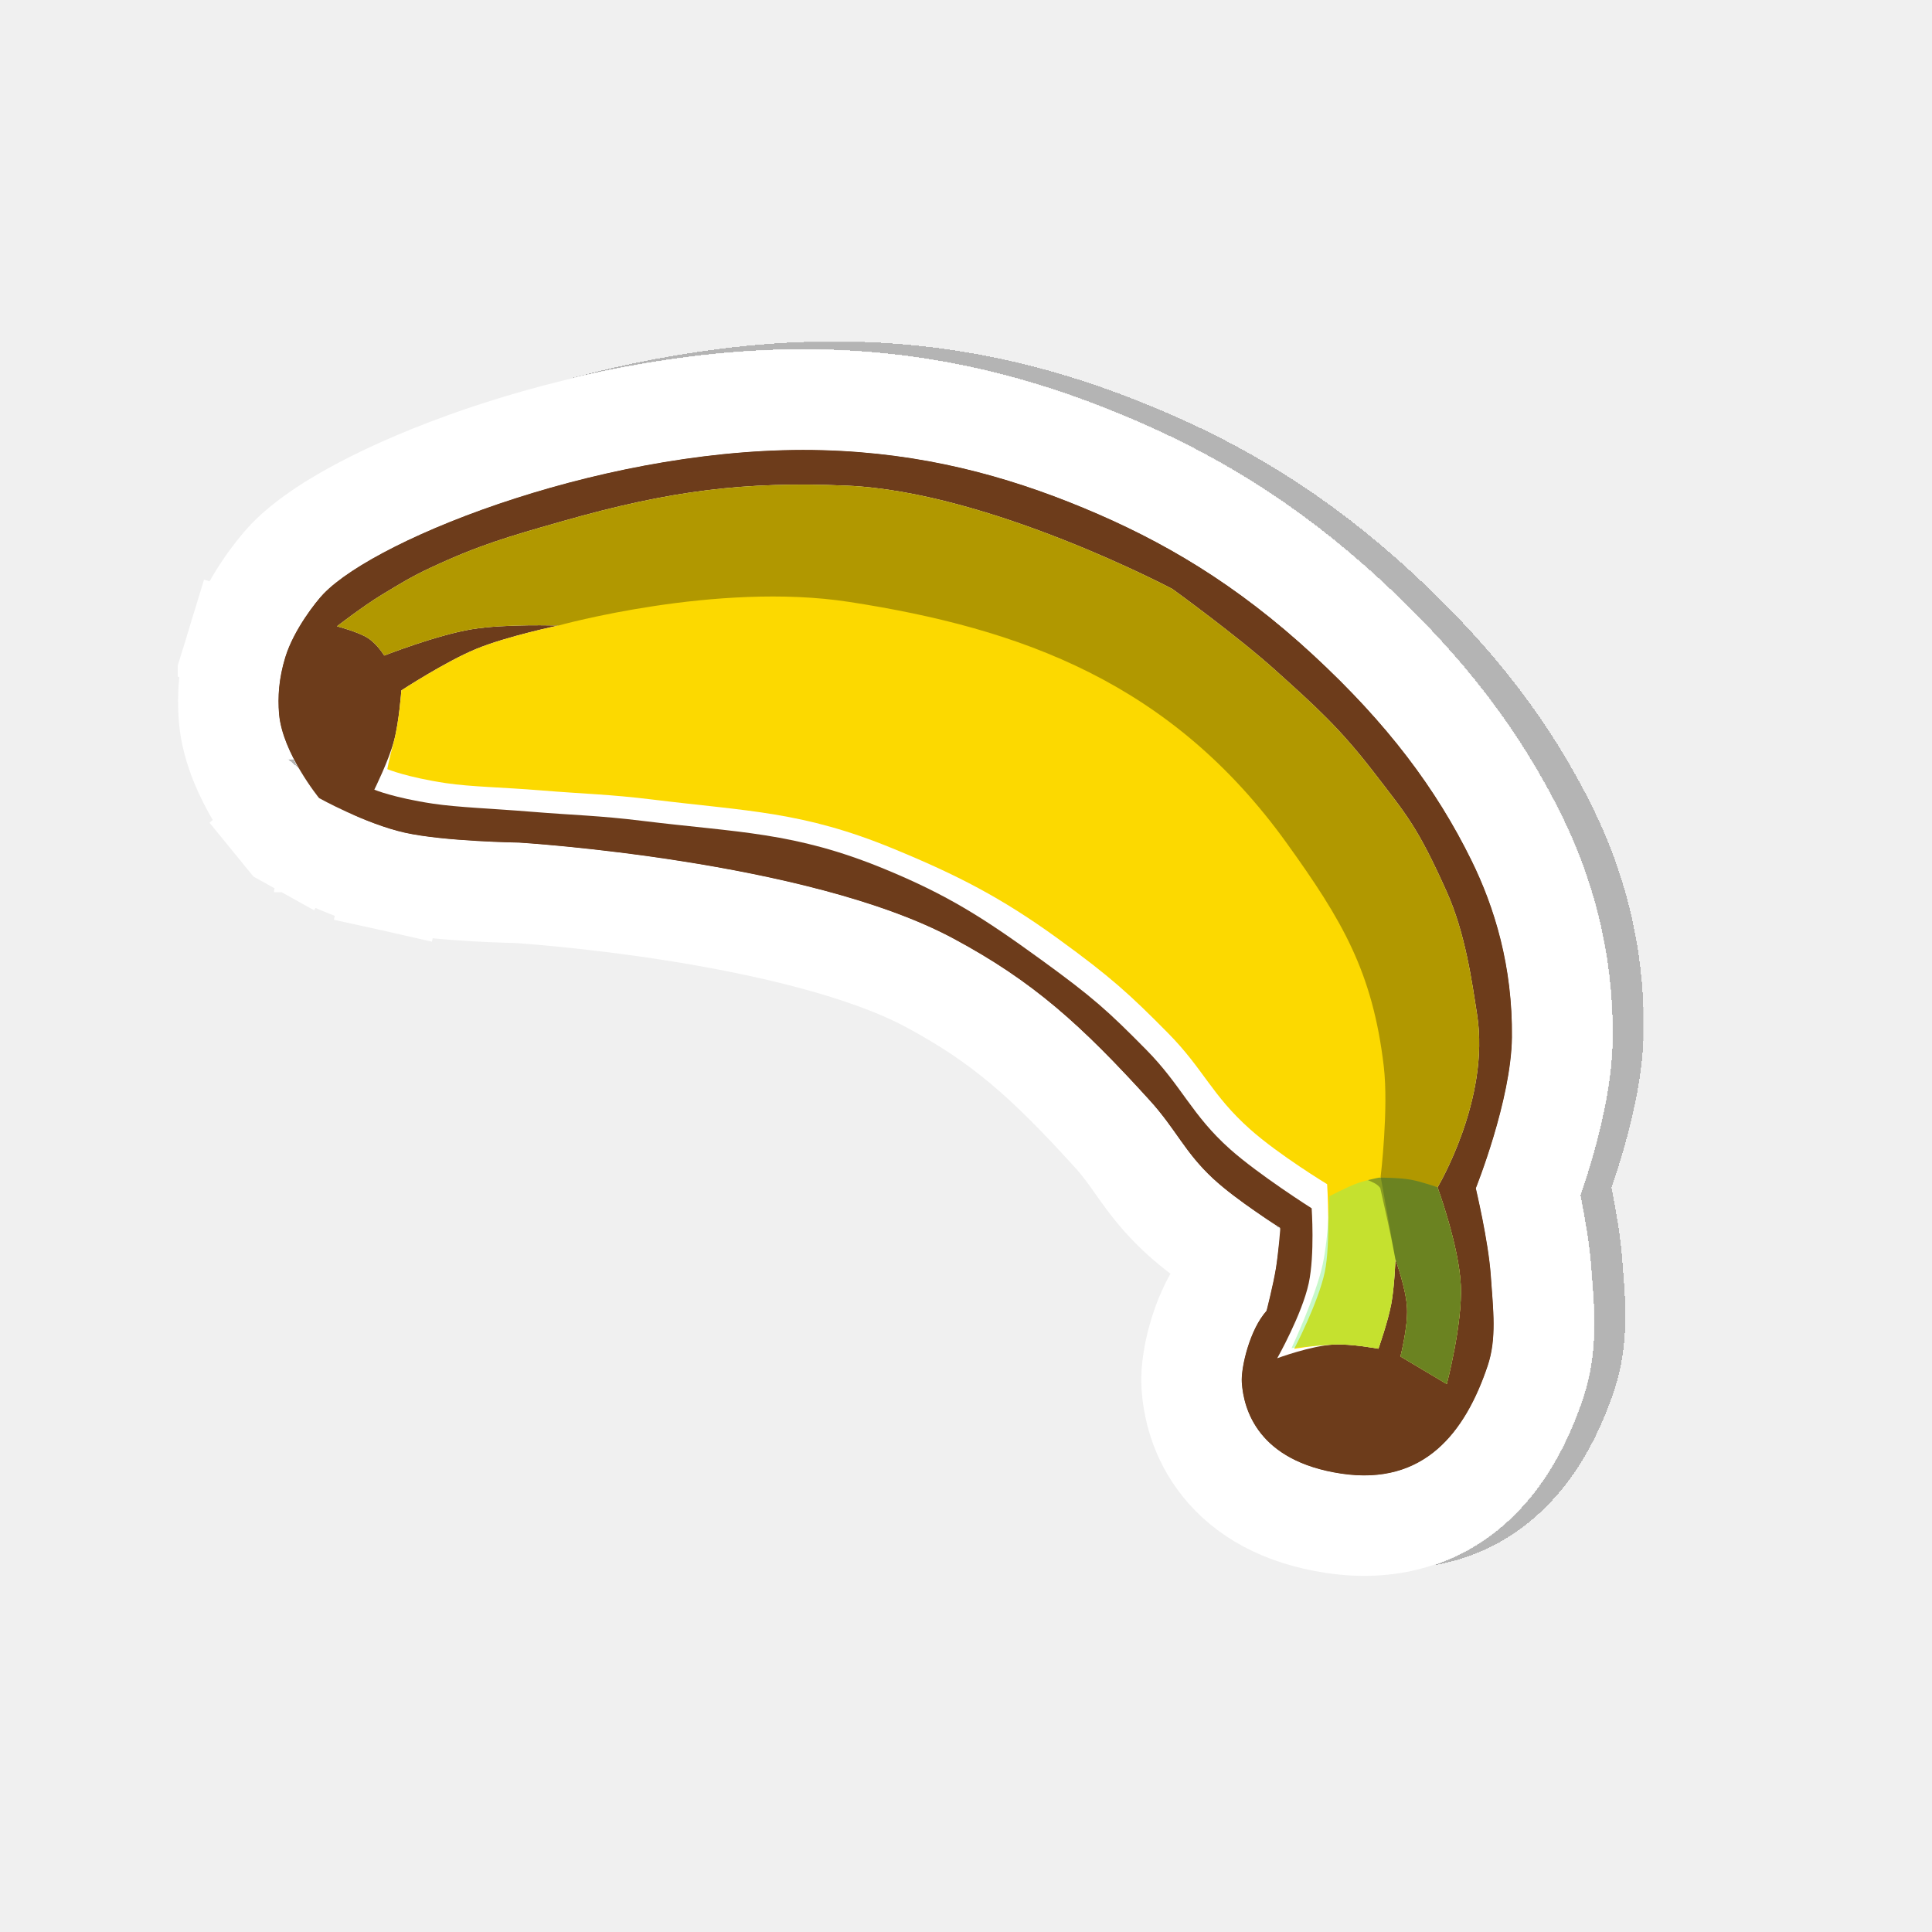
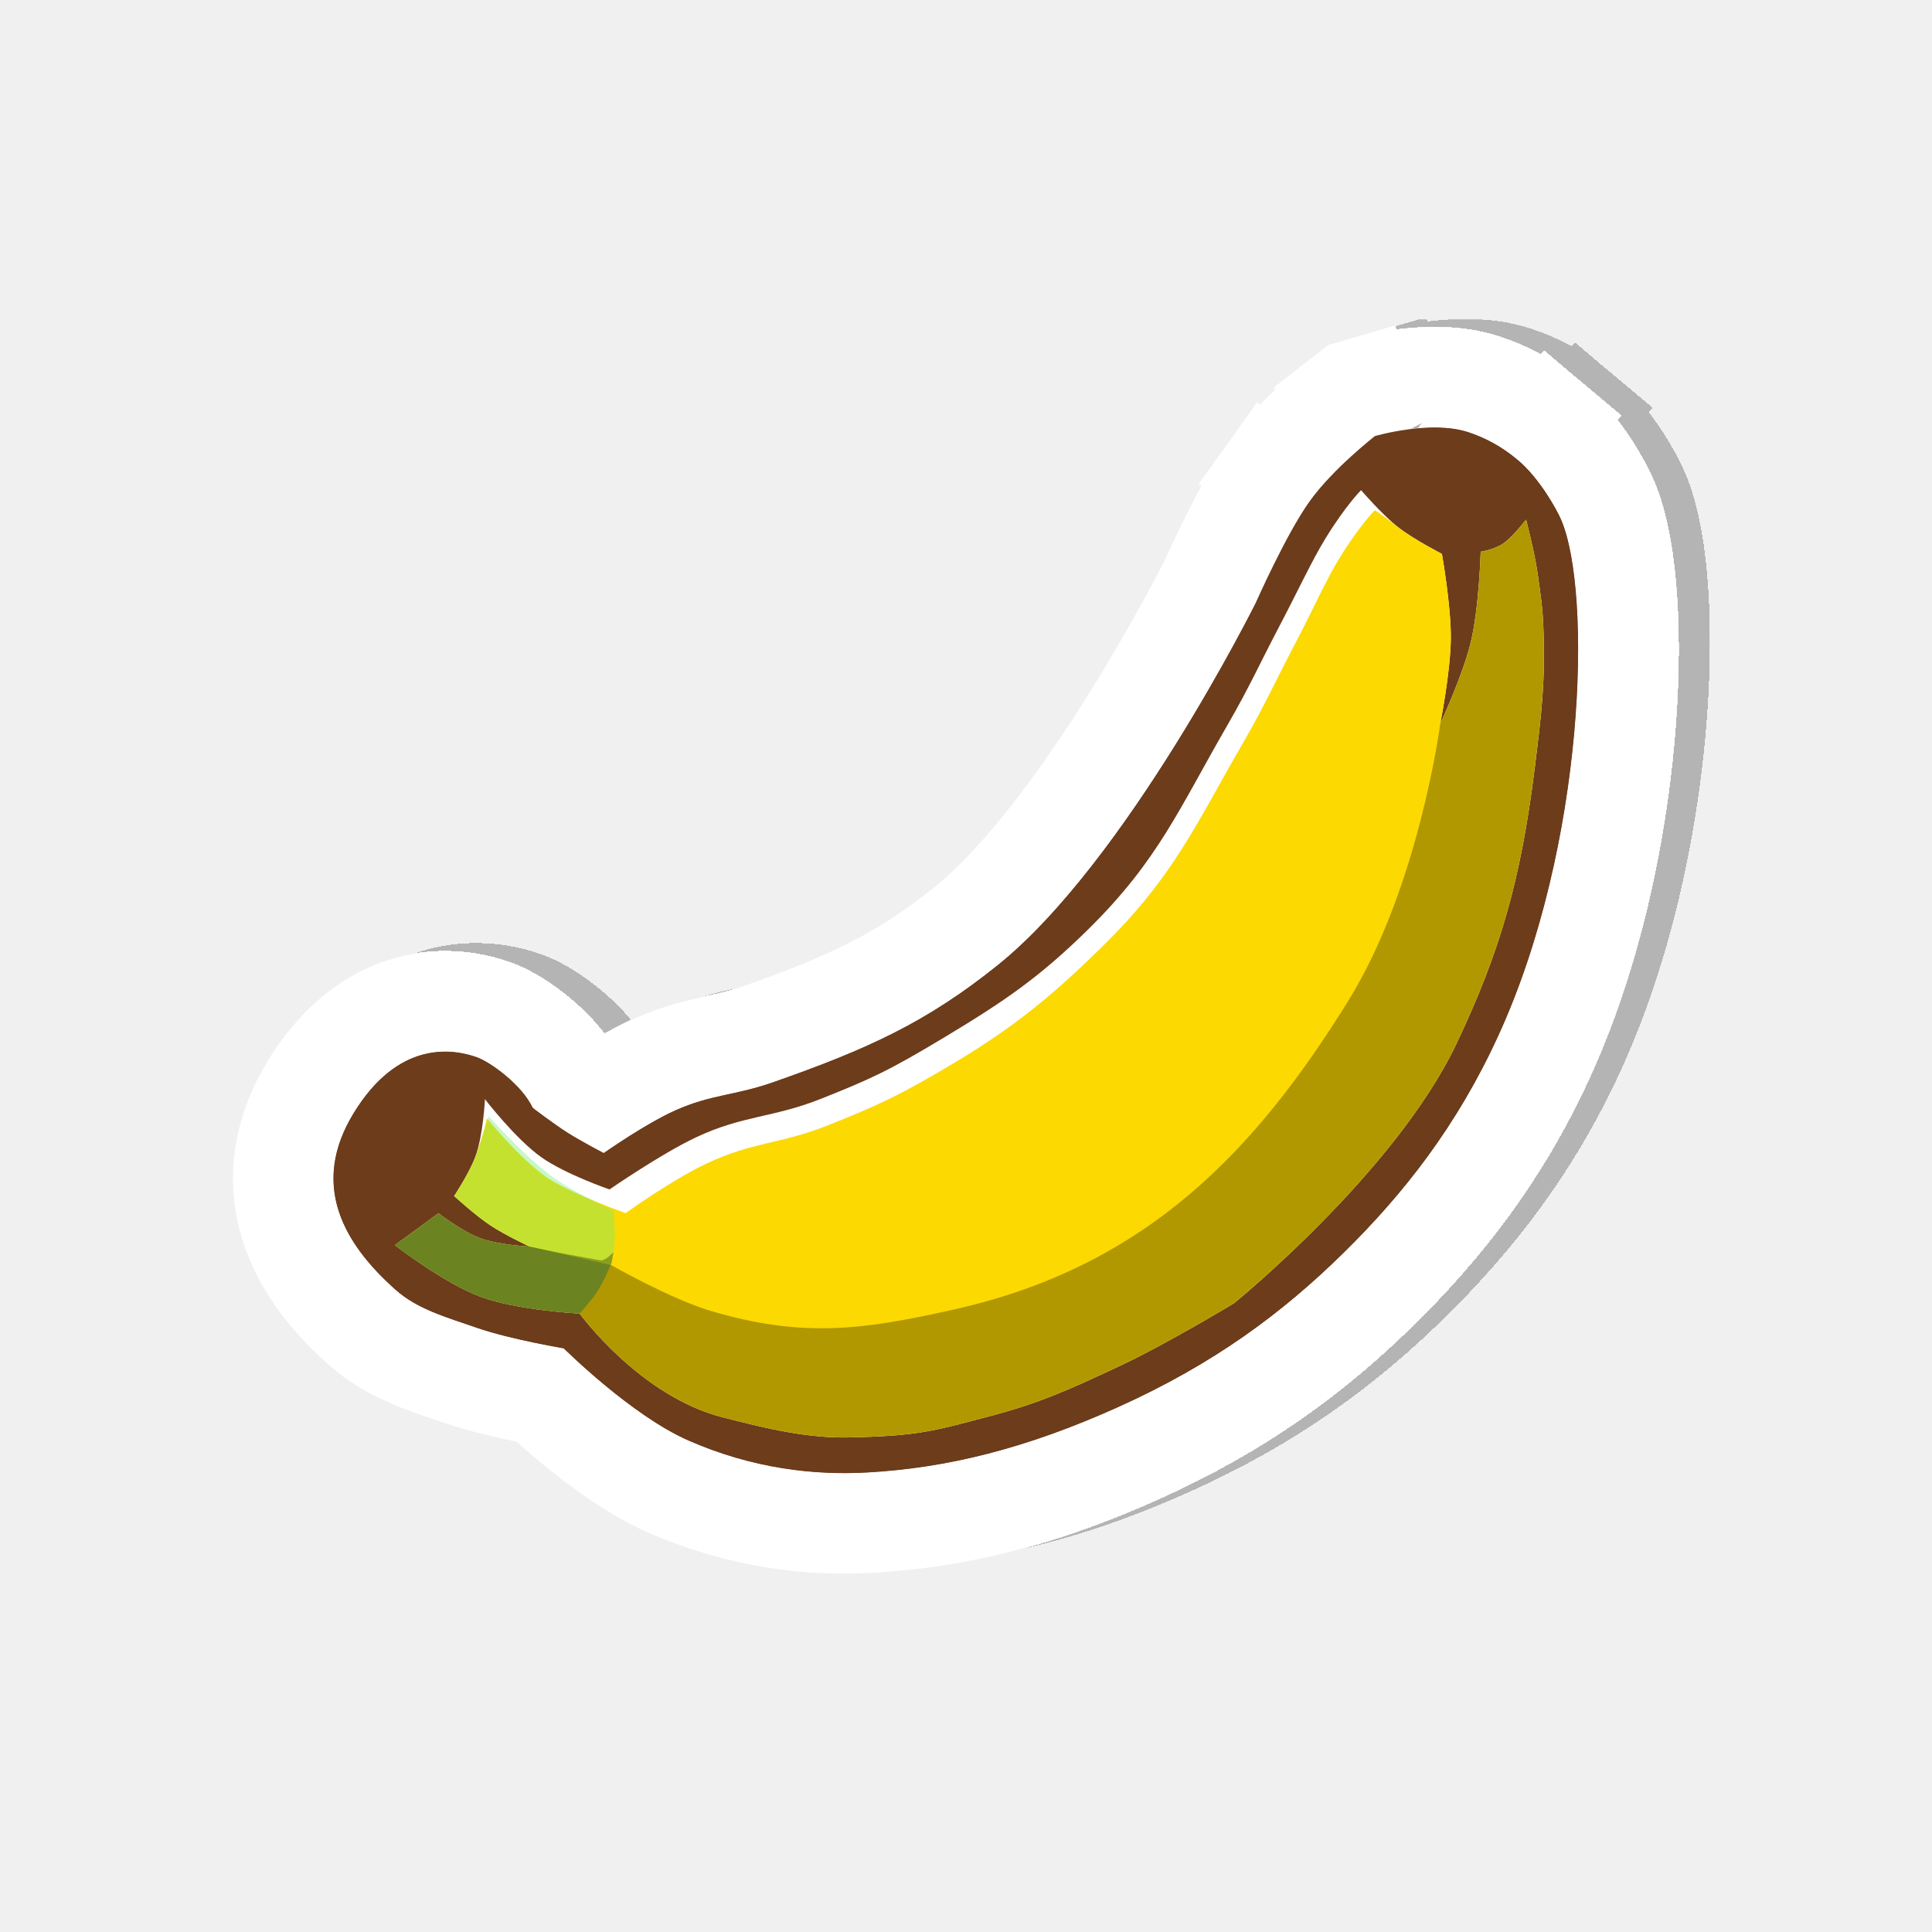
<svg xmlns="http://www.w3.org/2000/svg" width="256" height="256" viewBox="0 0 256 256" fill="none">
-   <g clip-path="url(#clip0_790_744)">
-     <g filter="url(#filter0_d_790_744)">
-       <path d="M36.975 94.588C37.415 99.79 42.283 105.753 42.283 105.753C42.283 105.753 48.42 109.168 53.638 110.333C58.883 111.504 68.766 111.646 68.766 111.646C68.766 111.646 106.994 113.965 126.376 124.383C136.873 130.026 143.226 135.751 152.37 145.829C155.863 149.679 156.941 152.633 160.748 156.173C163.906 159.109 169.655 162.698 169.655 162.698C169.655 162.698 169.409 165.953 169.076 168.015C168.712 170.261 167.822 173.706 167.822 173.706C165.623 176.1 164.416 181.178 164.543 183.165C164.772 186.76 166.69 193.613 177.713 195.261C188.736 196.909 194.172 189.766 197.125 180.974C198.339 177.363 197.861 173.662 197.536 168.991C197.219 164.43 195.55 157.454 195.55 157.454C195.55 157.454 200.245 145.78 200.337 137.461C200.442 128.058 198.04 120.23 194.967 113.988C190.308 104.521 183.862 95.903 174.022 86.805C163.799 77.354 154.037 71.635 143.507 67.277C133.227 63.024 122.218 60.024 109.011 59.655C81.249 58.879 50.13 71.133 42.858 78.691C41.898 79.688 38.929 83.421 37.807 87.075C36.94 89.897 36.788 92.365 36.975 94.588Z" fill="#6D3C1B" />
-       <path d="M42.283 105.753L37.126 109.962L37.932 110.95L39.047 111.57L42.283 105.753ZM42.283 105.753C39.047 111.57 39.047 111.57 39.048 111.571L39.05 111.571L39.053 111.573L39.061 111.578L39.085 111.591L39.158 111.631C39.218 111.664 39.302 111.71 39.406 111.766C39.615 111.878 39.91 112.034 40.276 112.222C41.005 112.598 42.031 113.109 43.237 113.66C45.568 114.725 48.902 116.095 52.187 116.829L53.638 110.333L52.187 116.829C55.385 117.543 59.643 117.891 62.782 118.073C64.419 118.168 65.88 118.225 66.932 118.258C67.459 118.275 67.886 118.285 68.185 118.292C68.313 118.295 68.418 118.297 68.497 118.298C68.559 118.302 68.642 118.308 68.745 118.315C69.011 118.333 69.412 118.362 69.933 118.402C70.976 118.483 72.5 118.61 74.394 118.795C78.186 119.166 83.438 119.767 89.27 120.683C101.183 122.555 114.606 125.613 123.224 130.246C132.804 135.396 138.572 140.528 147.44 150.301C148.67 151.657 149.498 152.827 150.527 154.284C150.685 154.507 150.848 154.737 151.017 154.975C152.293 156.769 153.821 158.821 156.216 161.047C158.167 162.861 160.726 164.717 162.606 166.014C162.616 166.021 162.626 166.028 162.636 166.035C162.593 166.368 162.549 166.68 162.505 166.952C162.363 167.833 162.094 169.068 161.833 170.182C161.787 170.378 161.742 170.565 161.7 170.74C160.343 172.705 159.48 174.909 158.95 176.625C158.283 178.786 157.763 181.438 157.9 183.589C158.068 186.226 158.865 190.311 161.873 194.089C164.984 197.996 169.854 200.816 176.729 201.844C184.011 202.933 190.11 201.111 194.793 197.073C199.193 193.277 201.785 188.005 203.435 183.094C204.969 178.527 204.592 173.802 204.291 170.03C204.249 169.511 204.21 169.01 204.176 168.529C203.987 165.811 203.421 162.587 202.954 160.223C202.786 159.369 202.622 158.591 202.481 157.938C202.503 157.879 202.524 157.819 202.546 157.758C203.019 156.447 203.65 154.609 204.285 152.487C205.51 148.397 206.936 142.664 206.993 137.535C207.111 126.911 204.388 118.055 200.939 111.049C195.872 100.754 188.898 91.493 178.54 81.918C167.679 71.876 157.23 65.752 146.052 61.127C135.191 56.633 123.378 53.398 109.197 53.001C94.363 52.587 78.872 55.639 66.213 59.712C59.858 61.756 54.094 64.096 49.368 66.472C44.801 68.769 40.676 71.358 38.062 74.076C37.252 74.917 36.024 76.428 34.843 78.213C33.669 79.986 32.269 82.436 31.444 85.12L37.807 87.075L31.444 85.12C30.305 88.829 30.09 92.157 30.343 95.149C30.694 99.301 32.67 103.162 34.071 105.521C34.832 106.802 35.571 107.88 36.122 108.641C36.4 109.025 36.635 109.335 36.807 109.559C36.894 109.671 36.965 109.761 37.019 109.829C37.046 109.863 37.069 109.891 37.087 109.913L37.11 109.942L37.119 109.953L37.123 109.958L37.125 109.96C37.126 109.961 37.126 109.962 42.283 105.753Z" stroke="white" stroke-width="13.312" />
-     </g>
-     <path d="M36.975 94.588C37.415 99.79 42.283 105.753 42.283 105.753C42.283 105.753 48.42 109.168 53.638 110.333C58.883 111.504 68.766 111.646 68.766 111.646C68.766 111.646 106.994 113.965 126.376 124.383C136.873 130.026 143.226 135.751 152.37 145.829C155.863 149.679 156.941 152.633 160.748 156.173C163.906 159.109 169.655 162.698 169.655 162.698C169.655 162.698 169.409 165.953 169.076 168.015C168.712 170.261 167.822 173.706 167.822 173.706C165.623 176.1 164.416 181.178 164.543 183.165C164.772 186.76 166.69 193.613 177.713 195.261C188.736 196.909 194.172 189.766 197.125 180.974C198.339 177.363 197.861 173.662 197.536 168.991C197.219 164.43 195.55 157.454 195.55 157.454C195.55 157.454 200.245 145.78 200.337 137.461C200.442 128.058 198.04 120.23 194.967 113.988C190.308 104.521 183.862 95.903 174.022 86.805C163.799 77.354 154.037 71.635 143.507 67.277C133.227 63.024 122.218 60.024 109.011 59.655C81.249 58.879 50.13 71.133 42.858 78.691C41.898 79.688 38.929 83.421 37.807 87.075C36.94 89.897 36.788 92.365 36.975 94.588Z" fill="#6D3C1B" />
-     <path d="M191.705 183.39L185.567 179.74C185.567 179.74 186.558 175.881 186.447 173.374C186.331 170.771 184.905 166.881 184.905 166.881C184.905 166.881 184.774 170.501 184.35 172.773C183.907 175.145 182.647 178.713 182.647 178.713C182.647 178.713 179.063 178.044 176.755 178.158C173.739 178.307 169.239 179.974 169.239 179.974C169.239 179.974 172.537 174.14 173.418 170.016C174.226 166.228 173.802 160.105 173.802 160.105C173.802 160.105 166.822 155.683 162.999 152.28C157.881 147.726 156.598 143.866 151.852 139.063C146.806 133.957 144.872 132.187 137.882 127.116C130.413 121.697 125.656 118.62 117.122 115.112C105.198 110.211 97.805 110.331 85.096 108.765C79.349 108.057 76.089 108.026 70.317 107.553C65.267 107.138 60.669 106.983 57.386 106.492C52.174 105.712 49.599 104.637 49.599 104.637C49.599 104.637 51.496 100.817 52.201 98.198C52.89 95.639 53.181 91.483 53.181 91.483C53.181 91.483 58.991 87.688 63.073 86C67.168 84.307 73.986 82.89 73.986 82.89C73.986 82.89 66.93 82.645 62.501 83.378C57.839 84.15 50.914 86.862 50.914 86.862C50.914 86.862 49.998 85.346 48.744 84.538C47.478 83.723 44.651 82.987 44.651 82.987C44.651 82.987 48.152 80.284 50.572 78.823C53.065 77.317 54.453 76.443 57.091 75.209C63.508 72.208 67.471 71.078 74.182 69.164L74.549 69.059C88.799 64.993 98.7 63.773 112.202 64.352C131.065 65.16 155.355 78.049 155.355 78.049C155.355 78.049 163.908 84.235 168.926 88.747C174.413 93.68 177.542 96.498 182.045 102.341C186.461 108.071 187.843 109.582 191.692 118.154C194.174 123.681 195.032 130.04 195.721 134.436C197.481 145.665 190.482 157.325 190.482 157.325C190.482 157.325 193.331 165.103 193.565 170.31C193.797 175.464 191.705 183.39 191.705 183.39Z" fill="white" />
-     <path d="M191.705 183.391L185.567 179.74C185.567 179.74 186.558 175.881 186.447 173.374C186.331 170.771 184.905 166.882 184.905 166.882C184.905 166.882 184.774 170.501 184.35 172.773C183.907 175.145 182.647 178.713 182.647 178.713C182.647 178.713 179.064 178.044 176.756 178.158C173.739 178.307 171.487 178.728 171.487 178.728C171.487 178.728 174.661 172.67 175.541 168.545C176.35 164.757 175.852 156.911 175.852 156.911C175.852 156.911 169.471 153.04 165.648 149.637C160.53 145.082 159.496 141.672 154.75 136.869C149.704 131.763 147.172 129.443 140.182 124.372C132.713 118.953 126.807 115.925 118.273 112.417C106.349 107.516 99.181 107.511 86.472 105.946C80.725 105.238 77.465 105.207 71.694 104.733C66.644 104.319 62.394 104.263 59.111 103.772C53.9 102.993 51.324 101.917 51.324 101.917C51.324 101.917 51.496 100.817 52.201 98.198C52.891 95.639 53.181 91.483 53.181 91.483C53.181 91.483 58.992 87.688 63.073 86C67.168 84.307 73.986 82.89 73.986 82.89C73.986 82.89 66.93 82.645 62.501 83.378C57.84 84.15 50.914 86.862 50.914 86.862C50.914 86.862 49.999 85.347 48.744 84.539C47.478 83.724 44.651 82.987 44.651 82.987C44.651 82.987 48.152 80.285 50.572 78.823C53.065 77.317 54.453 76.443 57.092 75.209C63.509 72.209 67.471 71.078 74.182 69.164L74.549 69.059C88.799 64.993 98.7 63.773 112.202 64.352C131.065 65.16 155.355 78.049 155.355 78.049C155.355 78.049 163.908 84.235 168.927 88.748C174.413 93.68 177.542 96.498 182.046 102.342C186.461 108.071 187.843 109.583 191.692 118.154C194.174 123.681 195.033 130.04 195.721 134.436C197.481 145.665 190.482 157.325 190.482 157.325C190.482 157.325 193.331 165.103 193.565 170.31C193.797 175.465 191.705 183.391 191.705 183.391Z" fill="#FCD900" />
-     <path d="M191.705 183.39L185.567 179.74C185.567 179.74 186.558 175.881 186.447 173.374C186.332 170.771 184.905 166.881 184.905 166.881L182.944 155.919C182.944 155.919 184.02 146.916 183.357 141.29C181.882 128.771 177.84 121.925 170.478 111.693C155.208 90.47 135.328 83.273 112.512 79.756C94.942 77.047 73.987 82.89 73.987 82.89C73.987 82.89 66.93 82.645 62.502 83.378C57.84 84.15 50.914 86.862 50.914 86.862C50.914 86.862 49.999 85.346 48.744 84.538C47.478 83.723 44.651 82.987 44.651 82.987C44.651 82.987 48.153 80.284 50.572 78.823C53.066 77.317 54.453 76.443 57.092 75.209C63.625 72.154 67.614 71.038 74.549 69.059C88.799 64.993 98.7 63.773 112.202 64.352C131.066 65.16 155.355 78.049 155.355 78.049C155.355 78.049 163.908 84.235 168.927 88.748C174.413 93.68 177.542 96.498 182.046 102.342C186.462 108.071 187.844 109.582 191.693 118.154C194.175 123.681 195.033 130.04 195.722 134.436C197.482 145.665 190.482 157.325 190.482 157.325C190.482 157.325 193.331 165.103 193.565 170.31C193.797 175.464 191.705 183.39 191.705 183.39Z" fill="black" fill-opacity="0.3" />
-     <path d="M191.705 183.39L185.567 179.739C185.567 179.739 186.558 175.881 186.447 173.374C186.332 170.771 184.905 166.881 184.905 166.881C184.905 166.881 184.775 170.501 184.351 172.773C183.908 175.145 182.647 178.713 182.647 178.713C182.647 178.713 179.064 178.044 176.756 178.158C173.74 178.307 171.138 178.627 171.138 178.627C171.138 178.627 174.387 171.646 175.268 167.521C176.077 163.733 176.15 158.509 176.15 158.509C176.15 158.509 178.419 157.33 179.647 156.865C180.982 156.36 182.719 156.044 182.719 156.044C182.719 156.044 185.344 156.022 186.988 156.323C188.384 156.578 190.482 157.325 190.482 157.325C190.482 157.325 193.331 165.103 193.565 170.31C193.797 175.464 191.705 183.39 191.705 183.39Z" fill="#75ED77" fill-opacity="0.4" />
-     <path d="M191.705 183.391L185.567 179.74C185.567 179.74 186.558 175.881 186.447 173.374C186.331 170.771 184.905 166.882 184.905 166.882C184.905 166.882 184.309 163.771 183.886 161.862C183.467 159.967 182.892 157.417 182.892 157.417C182.892 157.417 182.648 157.081 182.293 156.868C181.975 156.677 181.259 156.37 181.259 156.37C182.069 156.162 182.718 156.044 182.718 156.044C182.718 156.044 185.344 156.022 186.987 156.323C188.384 156.578 190.482 157.325 190.482 157.325C190.482 157.325 193.331 165.103 193.565 170.31C193.797 175.465 191.705 183.391 191.705 183.391Z" fill="#010100" fill-opacity="0.3" />
+   <g filter="url(#filter0_d_802_40758)">
+     <path d="M194.533 57.259C189.574 55.631 182.182 57.781 182.182 57.781C182.182 57.781 176.641 62.096 173.53 66.444C170.403 70.815 166.411 79.857 166.411 79.857C166.411 79.857 149.339 114.14 132.176 127.91C122.88 135.368 115.127 138.979 102.278 143.458C97.369 145.169 94.229 145.008 89.483 147.129C85.546 148.889 79.997 152.778 79.997 152.778C79.997 152.778 77.096 151.28 75.328 150.168C73.402 148.955 70.58 146.79 70.58 146.79C69.235 143.83 65.032 140.735 63.154 140.075C59.755 138.882 52.698 137.969 46.873 147.472C41.049 156.975 45.501 164.77 52.44 170.924C55.29 173.452 58.883 174.458 63.31 175.984C67.632 177.475 74.705 178.663 74.705 178.663C74.705 178.663 83.617 187.547 91.238 190.882C99.853 194.653 107.997 195.5 114.944 195.111C125.479 194.52 135.931 191.955 148.15 186.451C160.844 180.734 169.923 173.983 178.048 165.992C185.981 158.192 193.044 149.23 198.544 137.217C210.105 111.966 210.984 78.532 206.869 68.885C206.326 67.612 204.05 63.42 201.125 60.959C198.866 59.059 196.654 57.955 194.533 57.259Z" fill="#6D3C1B" />
+     <path d="M182.182 57.781L180.323 51.39L179.099 51.747L178.093 52.53L182.182 57.781ZM182.182 57.781C178.093 52.53 178.092 52.53 178.091 52.531L178.09 52.532L178.087 52.534L178.08 52.54L178.059 52.557L177.993 52.608C177.939 52.651 177.864 52.71 177.772 52.785C177.587 52.933 177.328 53.143 177.012 53.406C176.381 53.931 175.51 54.675 174.531 55.57C172.64 57.3 170.076 59.834 168.117 62.571L173.53 66.444L168.117 62.571C166.211 65.235 164.227 69.019 162.832 71.838C162.105 73.307 161.482 74.629 161.041 75.585C160.82 76.064 160.643 76.453 160.52 76.725C160.467 76.843 160.424 76.938 160.392 77.01C160.364 77.066 160.327 77.14 160.28 77.232C160.159 77.47 159.976 77.828 159.735 78.292C159.254 79.22 158.541 80.573 157.63 82.244C155.807 85.59 153.202 90.189 150.08 95.2C143.703 105.434 135.642 116.595 128.01 122.718C119.527 129.525 112.549 132.829 100.087 137.173C98.359 137.776 96.959 138.08 95.215 138.459C94.948 138.517 94.673 138.577 94.388 138.64C92.238 139.113 89.752 139.718 86.767 141.053C84.335 142.139 81.627 143.77 79.698 144.993C79.688 145 79.677 145.006 79.667 145.013C79.377 144.844 79.108 144.682 78.874 144.535C78.118 144.059 77.087 143.329 76.164 142.654C76.001 142.535 75.847 142.421 75.702 142.314C74.423 140.296 72.732 138.641 71.359 137.482C69.631 136.024 67.392 134.509 65.359 133.795C62.866 132.92 58.795 132.056 54.141 133.349C49.33 134.686 44.831 138.067 41.198 143.994C37.351 150.272 36.644 156.598 38.532 162.486C40.306 168.02 44.147 172.466 48.023 175.903C51.627 179.1 56.124 180.599 59.714 181.796C60.208 181.961 60.685 182.12 61.14 182.277C63.716 183.165 66.905 183.903 69.264 184.397C70.115 184.576 70.896 184.73 71.552 184.855C71.597 184.897 71.644 184.941 71.692 184.985C72.714 185.933 74.16 187.231 75.865 188.645C79.15 191.37 83.871 194.923 88.57 196.98C98.303 201.24 107.519 202.193 115.316 201.756C126.772 201.114 138.022 198.313 150.883 192.52C164.37 186.446 174.09 179.22 182.715 170.738C191.096 162.497 198.69 152.887 204.595 139.988C210.773 126.495 214.016 111.043 215.214 97.799C215.815 91.151 215.913 84.93 215.572 79.652C215.243 74.551 214.471 69.742 212.991 66.273C212.533 65.2 211.622 63.478 210.441 61.694C209.267 59.92 207.559 57.674 205.41 55.866L201.125 60.959L205.41 55.866C202.441 53.368 199.461 51.871 196.609 50.934C192.65 49.635 188.323 49.946 185.605 50.314C184.128 50.514 182.847 50.773 181.931 50.982C181.47 51.088 181.092 51.183 180.819 51.254C180.682 51.29 180.571 51.321 180.487 51.344C180.446 51.355 180.411 51.365 180.383 51.373L180.348 51.383L180.334 51.387L180.328 51.389L180.325 51.39C180.324 51.39 180.323 51.39 182.182 57.781Z" stroke="white" stroke-width="13.312" />
  </g>
+   <path d="M194.533 57.259C189.574 55.631 182.182 57.781 182.182 57.781C182.182 57.781 176.641 62.096 173.53 66.444C170.403 70.815 166.411 79.857 166.411 79.857C166.411 79.857 149.339 114.14 132.176 127.91C122.88 135.368 115.127 138.979 102.278 143.458C97.369 145.169 94.229 145.008 89.483 147.129C85.546 148.889 79.997 152.778 79.997 152.778C79.997 152.778 77.096 151.28 75.328 150.168C73.402 148.955 70.58 146.79 70.58 146.79C69.235 143.83 65.032 140.735 63.154 140.075C59.755 138.882 52.698 137.969 46.873 147.472C41.049 156.975 45.501 164.77 52.44 170.924C55.29 173.452 58.883 174.458 63.31 175.984C67.632 177.475 74.705 178.663 74.705 178.663C74.705 178.663 83.617 187.547 91.238 190.882C99.853 194.653 107.997 195.5 114.944 195.111C125.479 194.52 135.931 191.955 148.15 186.451C160.844 180.734 169.923 173.983 178.048 165.992C185.981 158.192 193.044 149.23 198.544 137.217C210.105 111.966 210.984 78.532 206.869 68.885C206.326 67.612 204.05 63.42 201.125 60.959C198.866 59.059 196.654 57.955 194.533 57.259Z" fill="#6D3C1B" />
+   <path d="M52.333 164.99L58.092 160.767C58.092 160.767 61.256 163.187 63.608 164.064C66.049 164.975 70.186 165.181 70.186 165.181C70.186 165.181 66.906 163.647 64.98 162.369C62.969 161.034 60.178 158.48 60.178 158.48C60.178 158.48 62.193 155.443 62.99 153.273C64.032 150.439 64.256 145.645 64.256 145.645C64.256 145.645 68.337 150.96 71.789 153.382C74.96 155.607 80.763 157.608 80.763 157.608C80.763 157.608 87.56 152.912 92.186 150.722C98.378 147.791 102.433 148.117 108.709 145.625C115.38 142.976 117.765 141.887 125.164 137.434C133.07 132.676 137.762 129.5 144.325 123.014C153.495 113.953 156.274 107.101 162.681 96.015C165.578 91.001 166.881 88.012 169.572 82.885C171.926 78.398 173.866 74.226 175.601 71.396C178.355 66.903 180.351 64.952 180.351 64.952C180.351 64.952 183.126 68.191 185.261 69.863C187.347 71.498 191.059 73.389 191.059 73.389C191.059 73.389 192.283 80.221 192.242 84.637C192.2 89.069 190.841 95.898 190.841 95.898C190.841 95.898 193.823 89.499 194.879 85.135C195.99 80.543 196.199 73.108 196.199 73.108C196.199 73.108 197.952 72.858 199.186 72.018C200.431 71.171 202.214 68.857 202.214 68.857C202.214 68.857 203.333 73.136 203.733 75.934C204.145 78.818 204.407 80.437 204.512 83.347C204.767 90.427 204.259 94.516 203.399 101.442L203.352 101.82C201.527 116.526 198.781 126.117 192.973 138.319C184.859 155.367 163.503 172.69 163.503 172.69C163.503 172.69 154.467 178.146 148.352 181.002C141.668 184.125 137.852 185.905 130.713 187.767C123.714 189.593 121.782 190.275 112.388 190.468C106.331 190.593 100.142 188.899 95.826 187.815C84.802 185.048 76.805 174.049 76.805 174.049C76.805 174.049 68.531 173.632 63.647 171.813C58.811 170.013 52.333 164.99 52.333 164.99Z" fill="white" />
+   <path d="M52.333 164.99L58.092 160.766C58.092 160.766 61.257 163.186 63.608 164.063C66.049 164.974 70.187 165.181 70.187 165.181C70.187 165.181 66.906 163.646 64.981 162.368C62.97 161.034 60.178 158.479 60.178 158.479C60.178 158.479 62.194 155.442 62.991 153.273C64.032 150.439 64.525 148.201 64.525 148.201C64.525 148.201 68.862 153.49 72.314 155.912C75.485 158.136 82.902 160.743 82.902 160.743C82.902 160.743 88.959 156.383 93.585 154.193C99.778 151.262 103.321 151.642 109.596 149.15C116.268 146.501 119.393 145.076 126.792 140.623C134.698 135.865 139.793 131.612 146.357 125.127C155.527 116.066 158.333 109.47 164.74 98.383C167.637 93.369 168.939 90.38 171.63 85.253C173.985 80.766 175.696 76.876 177.431 74.046C180.185 69.553 182.181 67.603 182.181 67.603C182.181 67.603 183.127 68.191 185.262 69.863C187.348 71.498 191.06 73.389 191.06 73.389C191.06 73.389 192.283 80.22 192.242 84.637C192.201 89.068 190.841 95.898 190.841 95.898C190.841 95.898 193.823 89.499 194.879 85.135C195.99 80.542 196.199 73.107 196.199 73.107C196.199 73.107 197.952 72.857 199.186 72.018C200.431 71.171 202.214 68.857 202.214 68.857C202.214 68.857 203.333 73.136 203.733 75.934C204.145 78.817 204.408 80.436 204.512 83.347C204.767 90.427 204.259 94.516 203.399 101.441L203.352 101.82C201.527 116.526 198.782 126.117 192.973 138.319C184.859 155.367 163.504 172.69 163.504 172.69C163.504 172.69 154.467 178.146 148.353 181.002C141.668 184.125 137.852 185.904 130.713 187.767C123.714 189.593 121.783 190.274 112.388 190.468C106.331 190.593 100.142 188.899 95.827 187.815C84.803 185.047 76.805 174.049 76.805 174.049C76.805 174.049 68.531 173.632 63.647 171.813C58.812 170.013 52.333 164.99 52.333 164.99Z" fill="#FCD900" />
+   <path d="M52.333 164.99L58.092 160.767C58.092 160.767 61.257 163.187 63.608 164.064C66.049 164.975 70.187 165.181 70.187 165.181L81.044 167.659C81.044 167.659 88.911 172.167 94.349 173.756C106.449 177.29 114.33 176.243 126.625 173.465C152.128 167.701 166.52 152.213 178.672 132.586C188.031 117.471 190.841 95.898 190.841 95.898C190.841 95.898 193.823 89.499 194.879 85.135C195.99 80.543 196.199 73.108 196.199 73.108C196.199 73.108 197.952 72.858 199.186 72.018C200.431 71.171 202.214 68.857 202.214 68.857C202.214 68.857 203.333 73.136 203.733 75.934C204.145 78.818 204.407 80.437 204.512 83.348C204.772 90.555 204.241 94.663 203.352 101.82C201.527 116.526 198.781 126.117 192.973 138.319C184.859 155.367 163.503 172.69 163.503 172.69C163.503 172.69 154.467 178.146 148.353 181.002C141.668 184.125 137.852 185.905 130.713 187.767C123.714 189.593 121.783 190.275 112.388 190.468C106.331 190.593 100.142 188.899 95.827 187.815C84.803 185.048 76.805 174.049 76.805 174.049C76.805 174.049 68.531 173.632 63.647 171.813C58.812 170.013 52.333 164.99 52.333 164.99Z" fill="black" fill-opacity="0.3" />
+   <path d="M52.333 164.99L58.092 160.767C58.092 160.767 61.256 163.187 63.608 164.064C66.049 164.975 70.186 165.181 70.186 165.181C70.186 165.181 66.906 163.647 64.98 162.369C62.969 161.034 60.178 158.48 60.178 158.48C60.178 158.48 62.193 155.443 62.99 153.273C64.032 150.439 64.754 147.919 64.754 147.919C64.754 147.919 69.911 153.638 73.363 156.06C76.534 158.285 81.314 160.394 81.314 160.394C81.314 160.394 81.513 162.942 81.461 164.255C81.404 165.681 81.017 167.403 81.017 167.403C81.017 167.403 80.011 169.829 79.092 171.224C78.311 172.409 76.804 174.049 76.804 174.049C76.804 174.049 68.531 173.632 63.647 171.813C58.811 170.013 52.333 164.99 52.333 164.99Z" fill="#75ED77" fill-opacity="0.4" />
+   <path d="M52.333 164.99L58.092 160.766C58.092 160.766 61.257 163.186 63.608 164.064C66.049 164.975 70.187 165.181 70.187 165.181C70.187 165.181 73.283 165.848 75.205 166.205C77.113 166.559 79.685 167.026 79.685 167.026C79.685 167.026 80.09 166.933 80.425 166.69C80.725 166.472 81.287 165.932 81.287 165.932C81.162 166.759 81.017 167.403 81.017 167.403C81.017 167.403 80.011 169.828 79.092 171.224C78.312 172.409 76.805 174.049 76.805 174.049C76.805 174.049 68.531 173.632 63.647 171.813C58.812 170.013 52.333 164.99 52.333 164.99Z" fill="#010100" fill-opacity="0.3" />
  <defs>
-     <filter id="filter0_d_790_744" x="23.592" y="45.284" width="194.157" height="163.525" filterUnits="userSpaceOnUse" color-interpolation-filters="sRGB">
+     <filter id="filter0_d_802_40758" x="30.87" y="42.313" width="195.649" height="166.196" filterUnits="userSpaceOnUse" color-interpolation-filters="sRGB">
      <feFlood flood-opacity="0" result="BackgroundImageFix" />
      <feColorMatrix in="SourceAlpha" type="matrix" values="0 0 0 0 0 0 0 0 0 0 0 0 0 0 0 0 0 0 127 0" result="hardAlpha" />
      <feOffset dx="4.096" dy="-1.024" />
      <feComposite in2="hardAlpha" operator="out" />
      <feColorMatrix type="matrix" values="0 0 0 0 0 0 0 0 0 0 0 0 0 0 0 0 0 0 0.25 0" />
-       <feBlend mode="normal" in2="BackgroundImageFix" result="effect1_dropShadow_790_744" />
-       <feBlend mode="normal" in="SourceGraphic" in2="effect1_dropShadow_790_744" result="shape" />
+       <feBlend mode="normal" in2="BackgroundImageFix" result="effect1_dropShadow_802_40758" />
+       <feBlend mode="normal" in="SourceGraphic" in2="effect1_dropShadow_802_40758" result="shape" />
    </filter>
-     <clipPath id="clip0_790_744">
-       <rect width="256" height="256" fill="white" />
-     </clipPath>
  </defs>
</svg>
